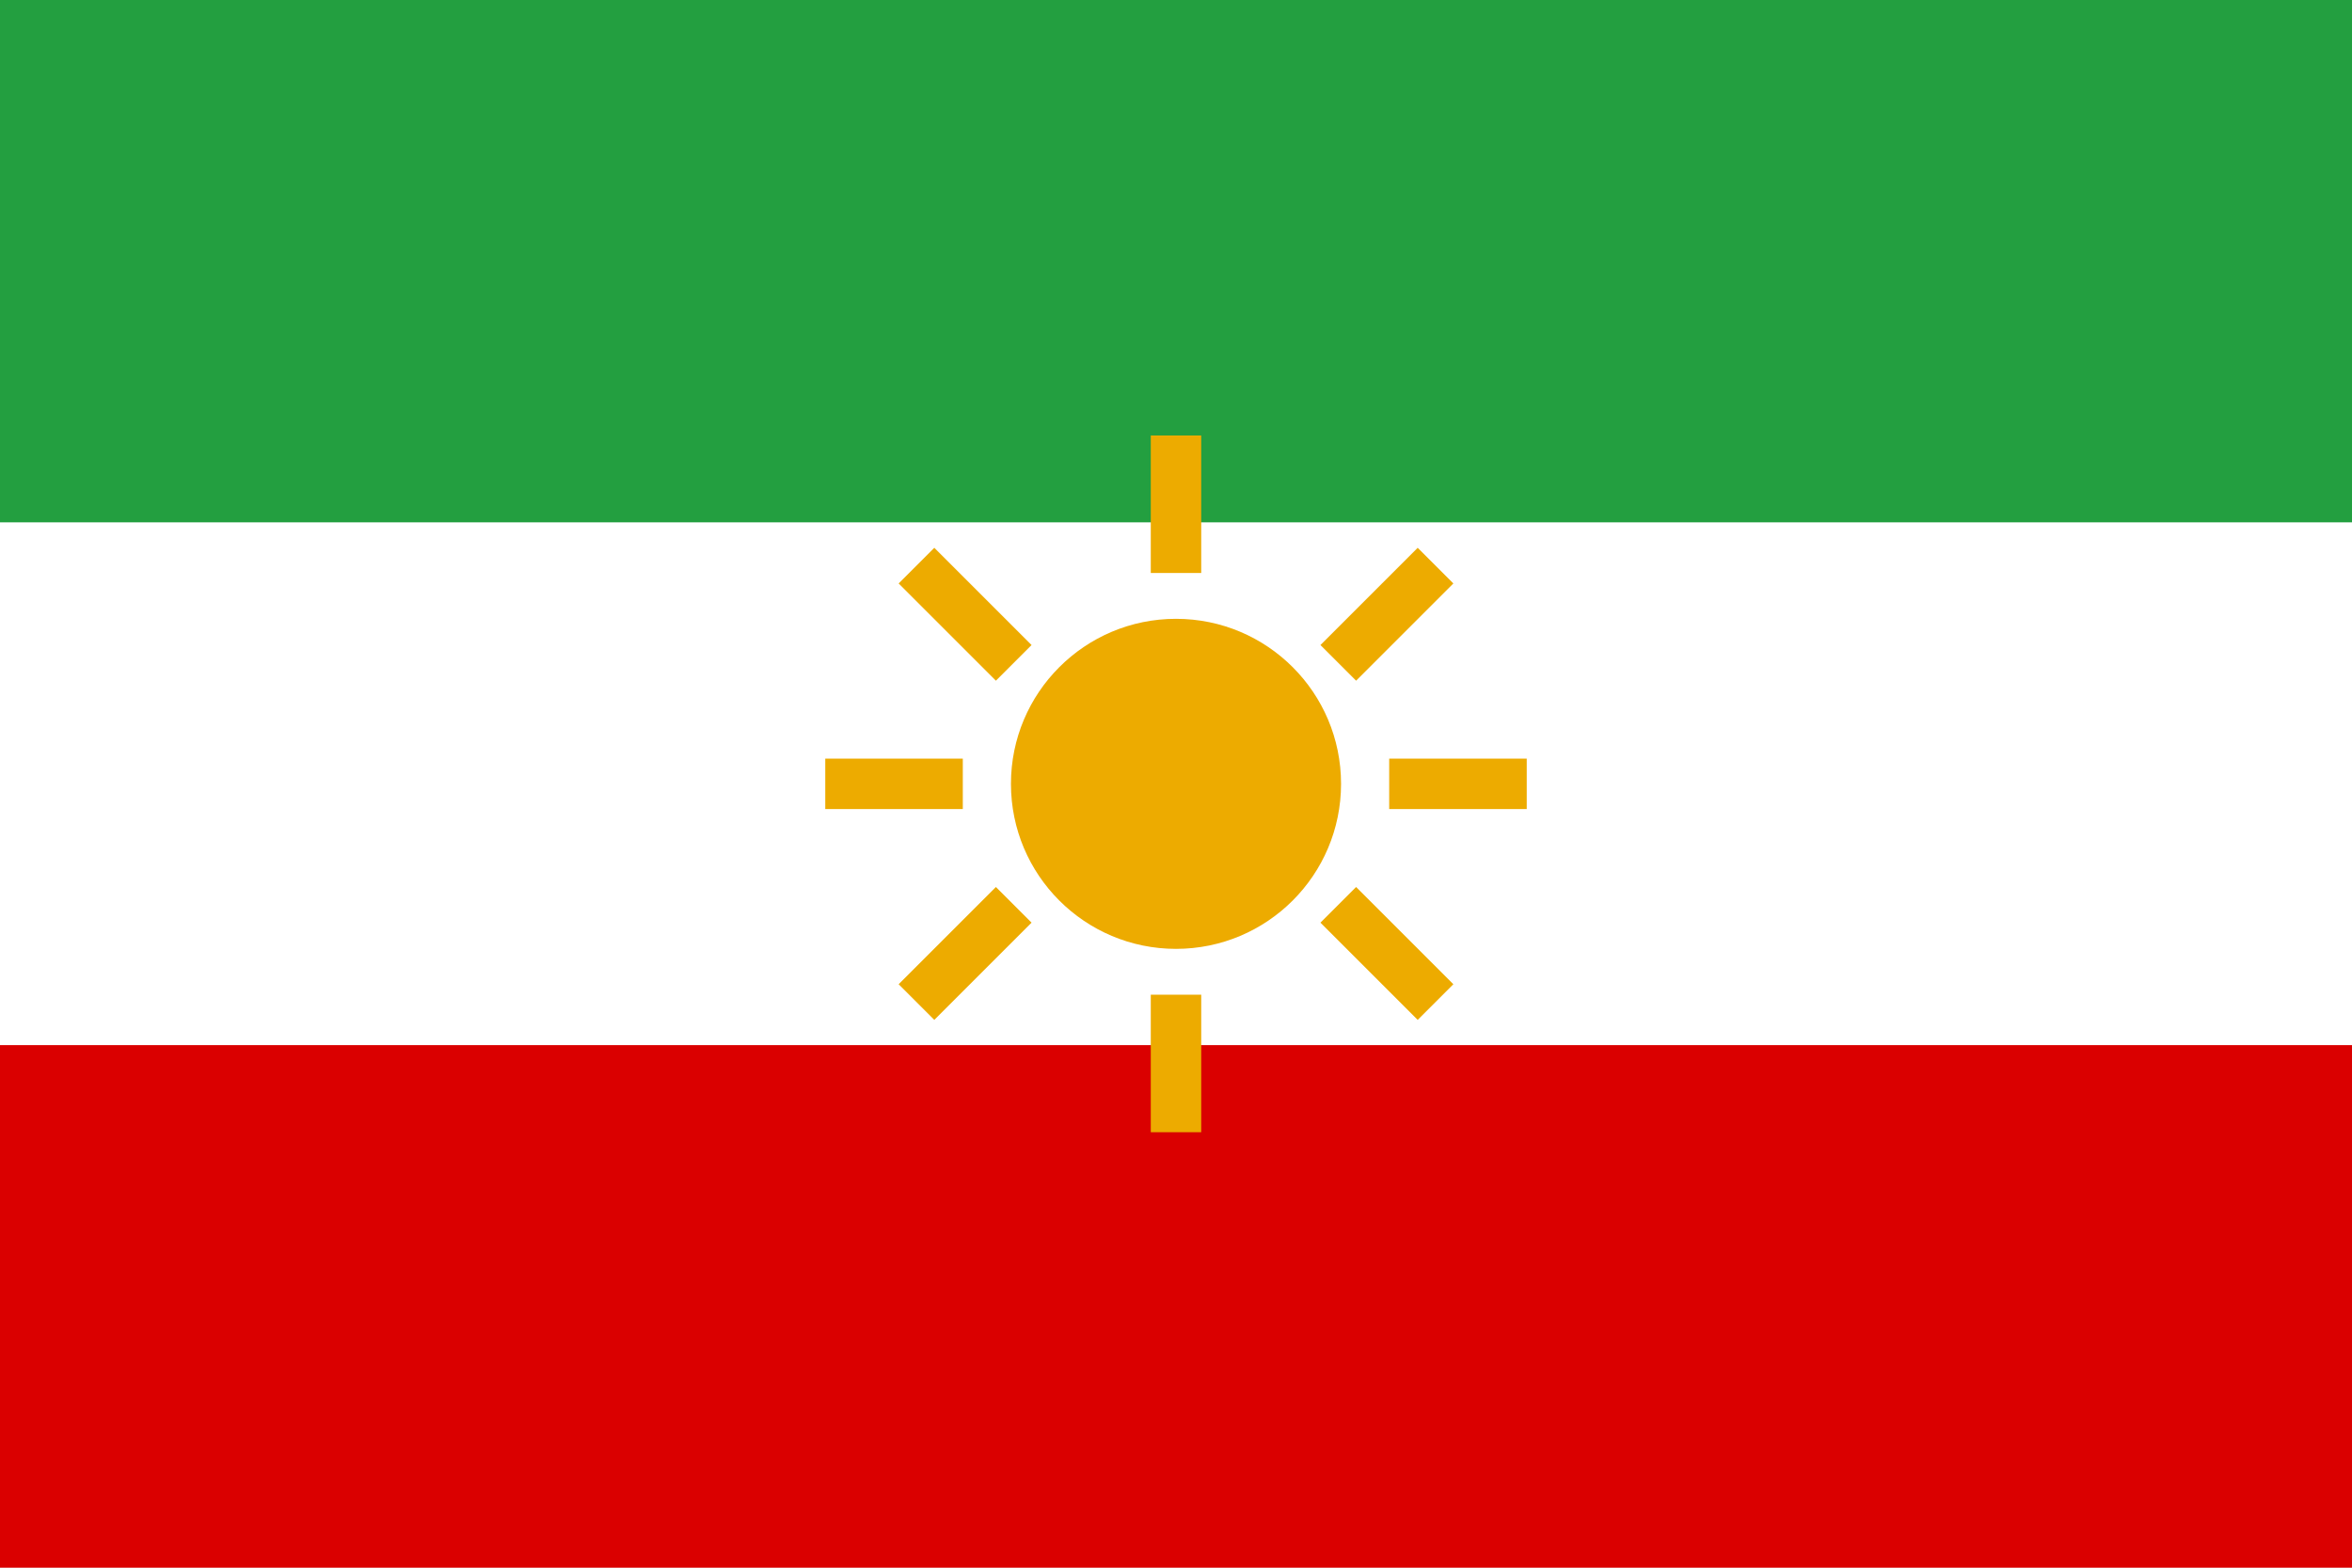
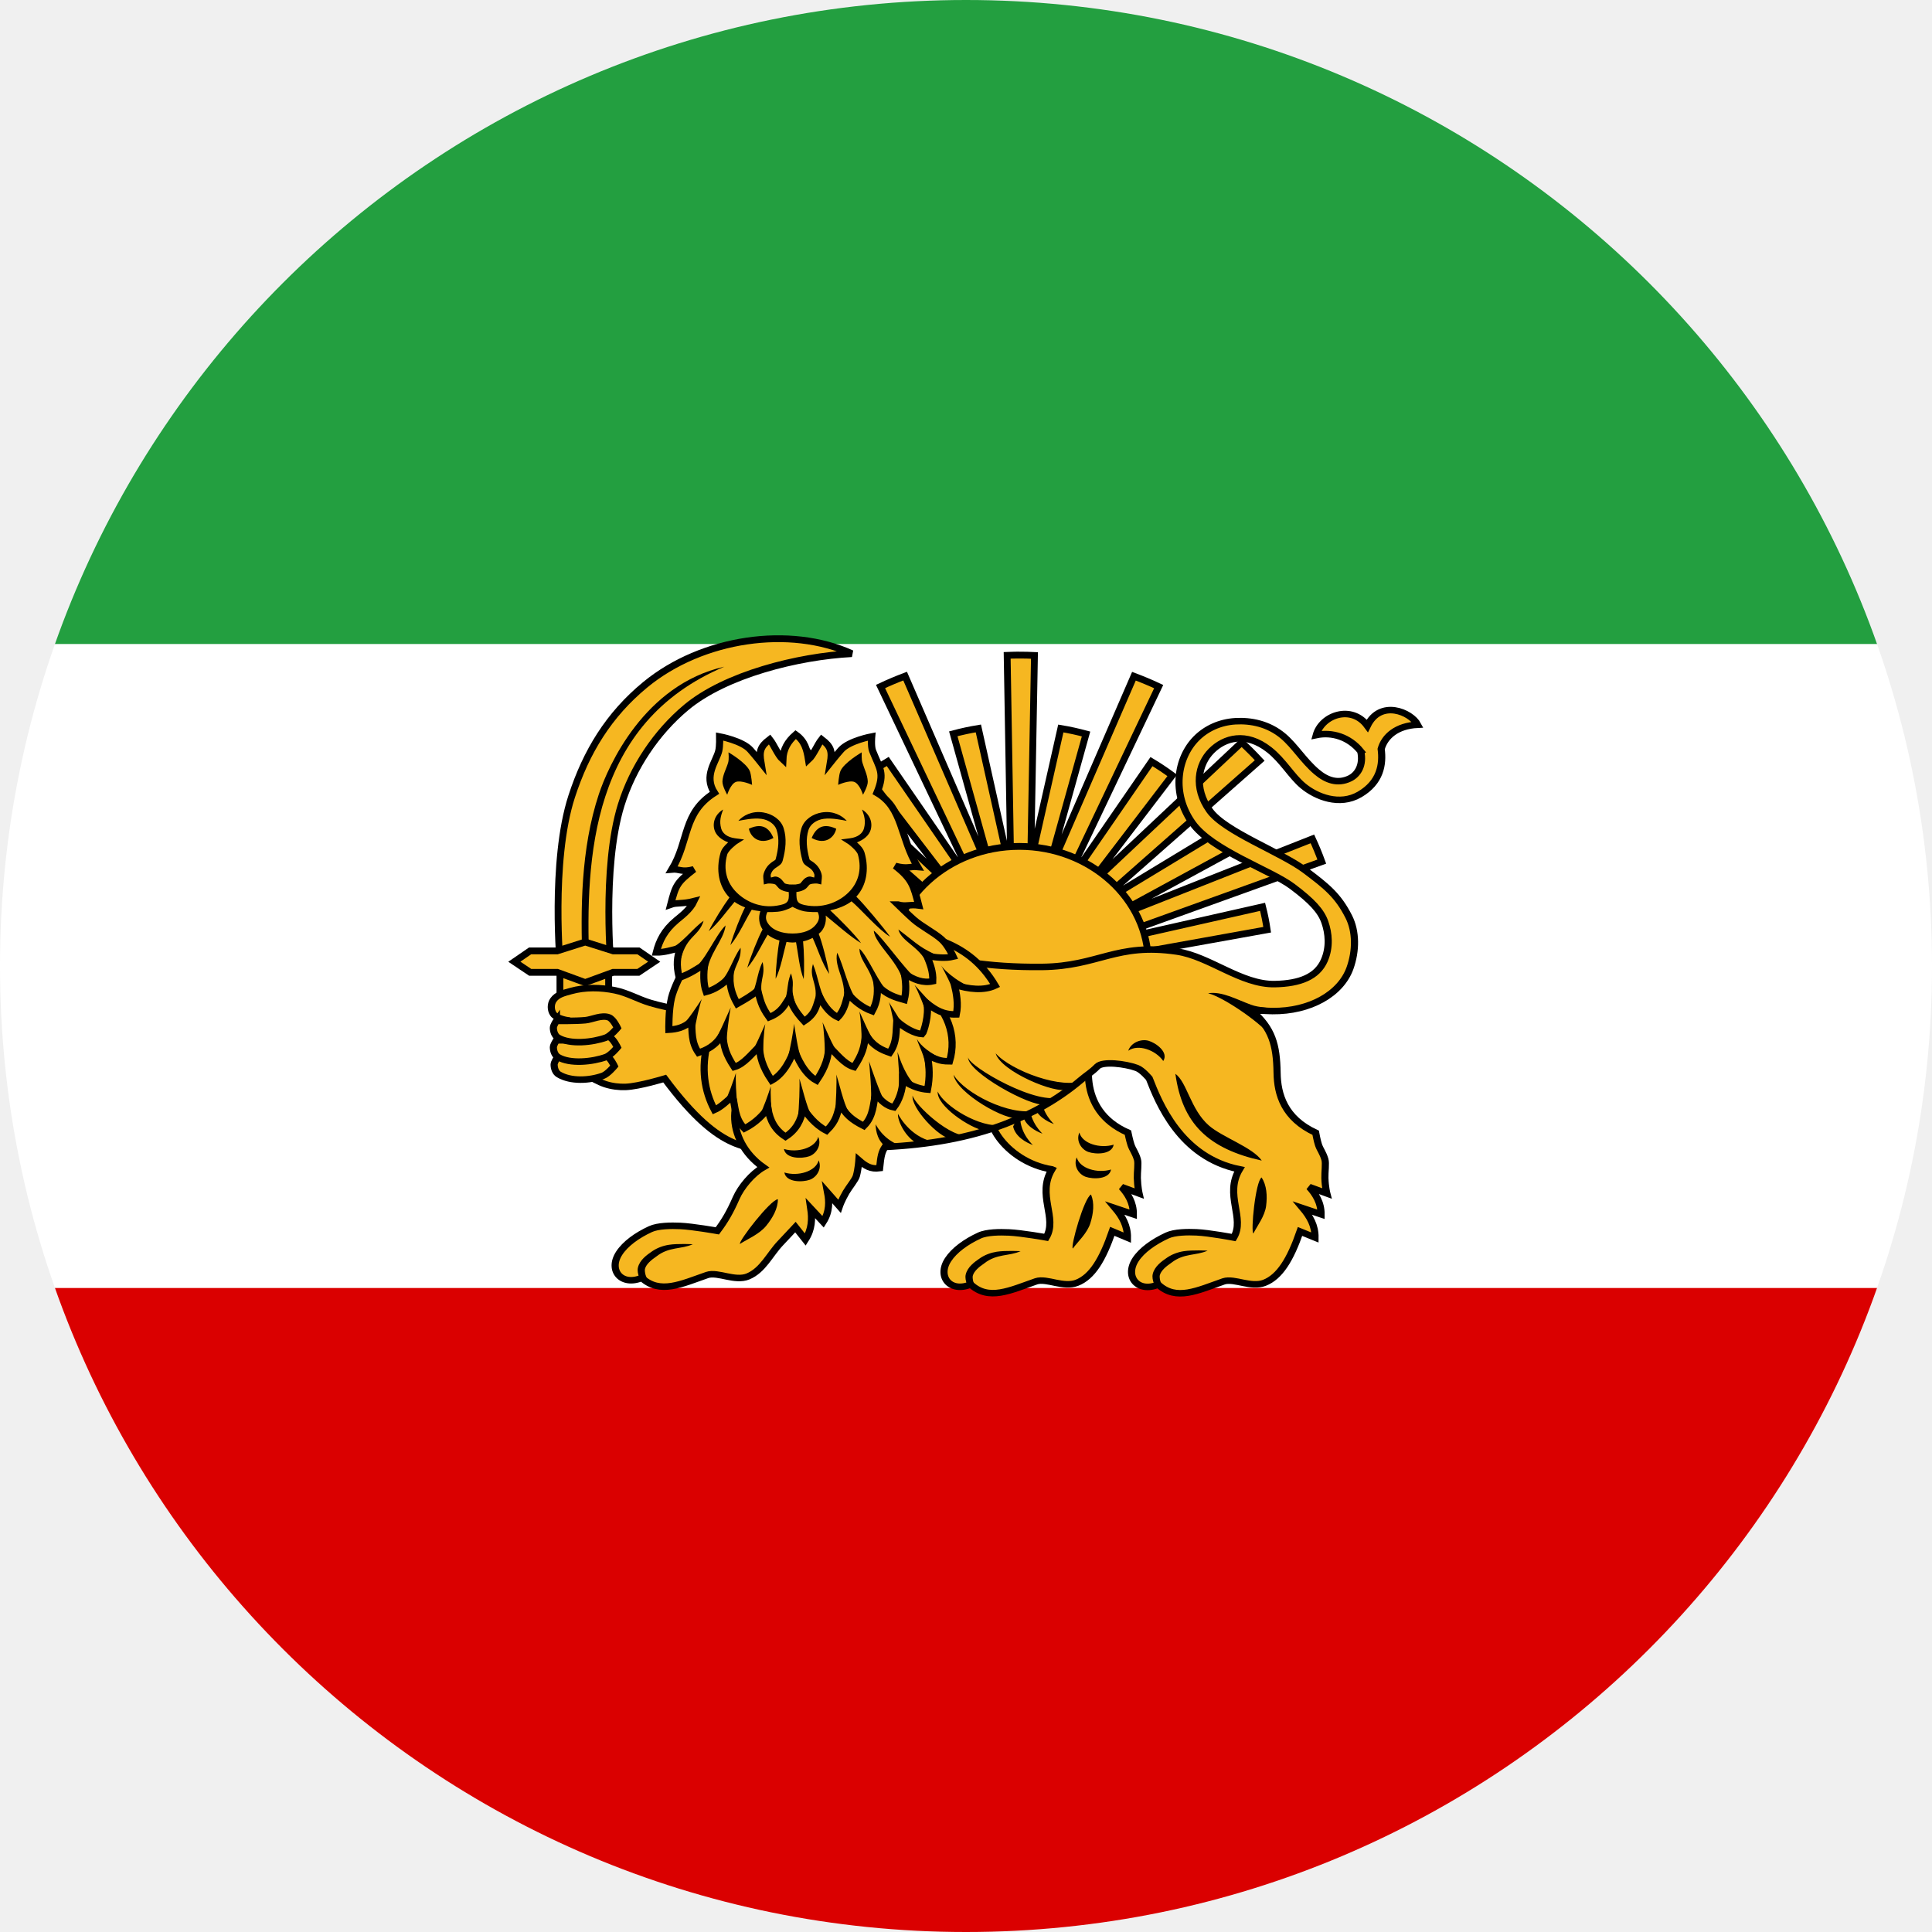
- <svg xmlns="http://www.w3.org/2000/svg" viewBox="0 0 513 342">
-   <path fill="#239F40" d="M0 0h513v114H0z" />
-   <path fill="#FFF" d="M0 114h513v114H0z" />
-   <path fill="#DA0000" d="M0 228h513v114H0z" />
-   <circle cx="256.5" cy="171" r="36" fill="#EDAB00" />
-   <g fill="#EDAB00">
-     <rect x="251" y="95" width="11" height="30" />
-     <rect x="251" y="217" width="11" height="30" />
-     <rect x="180" y="165.5" width="30" height="11" />
-     <rect x="303" y="165.5" width="30" height="11" />
-     <rect x="205" y="119" width="11" height="30" transform="rotate(-45 210.5 134)" />
-     <rect x="297" y="119" width="11" height="30" transform="rotate(45 302.5 134)" />
-     <rect x="205" y="193" width="11" height="30" transform="rotate(45 210.5 208)" />
-     <rect x="297" y="193" width="11" height="30" transform="rotate(-45 302.5 208)" />
+ <svg xmlns="http://www.w3.org/2000/svg" width="512" height="512" viewBox="600 0 600 600">
+   <mask id="circle" maskUnits="userSpaceOnUse" x="600" y="0" width="600" height="600">
+     <circle cx="900" cy="300" r="300" fill="#fff" />
+   </mask>
+   <g mask="url(#circle)">
+     <path d="m0 0h1800v600h-1800z" fill="#fff" />
+     <path d="m0 0h1800v200h-1800z" fill="#239f40" />
+     <path d="m0 400h1800v200h-1800z" fill="#da0000" />
+     <g transform="matrix(.5983379 0 0 .5983379 702.504 176.7555)">
+       <g transform="matrix(.8858982 0 0 .8858982 59.30473 -35.61207)">
+         <path d="m67.97 273.711s-5.751-62.169 6.631-100.297c8.545-26.312 21.749-47.895 43.103-65.483 33.351-27.47 84.871-34.726 121.019-18.236-31.66 1.658-74.026 12.343-96.981 31.498-17.592 14.68-31.334 35.312-38.129 57.194-11.555 37.209-5.802 96.981-5.802 96.981z" fill="#f6b721" stroke="#000" stroke-width="3.99" />
+         <path d="m90.531 172.062c-10.688 32.254-10.693 67.843-9.625 98.406l3.969-.156c-1.063-30.439-.813-65.513 9.469-97 10.282-31.487 30.426-59.365 69.719-75.969-46.9 10.55-68.021 58.089-73.531 74.719z" />
+       </g>
+       <g fill="#f6b721" stroke="#000">
+         <path d="m119.313 201.854h25.266v56.658h-25.266z" stroke-width="3.537" />
+         <g stroke-width=".7" transform="matrix(5.2942 0 0 4.822969 -1068.484 -764.2878)">
+           <path d="m284.089 342.618c-2.867-.879-5.477.458-11.216-8.028 0 0-2.508.842-3.813.897-.68.029-1.379-.069-2.019-.299-1.178-.424-3.215-1.944-3.215-1.944l-.523-4.934s-1.036-.183-1.346-.673c-.266-.421-.269-1.075 0-1.495.385-.601.98-.744 1.719-.972 1.382-.425 2.926-.395 4.336-.075 1.25.284 2.221.946 3.439 1.346 3.748 1.232 11.663 2.019 11.663 2.019z" transform="translate(-38.24543 -121.2988)" />
+           <path d="m224.087 211.049s1.923.022 2.841-.075c.667-.07 1.228-.456 1.944-.15.426.183.822 1.121.822 1.121s-.646.859-1.121 1.047c-1.321.521-3.15.632-4.336-.15-.317-.209-.444-.667-.449-1.047-.003-.268.299-.748.299-.748z" />
+           <path d="m224.013 209.18s1.923.022 2.841-.075c.667-.07 1.602-.606 2.318-.299.426.183.822 1.121.822 1.121s-.646.859-1.121 1.047c-1.321.521-3.524.782-4.71 0-.317-.209-.444-.667-.449-1.047-.003-.268.299-.748.299-.748z" />
+           <path d="m262.258 328.385s1.923.022 2.841-.075c.667-.07 1.602-.606 2.318-.299.426.183.822 1.121.822 1.121s-.646.859-1.121 1.047c-1.321.521-3.524.782-4.71 0-.317-.209-.444-.667-.449-1.047-.003-.268.299-.748.299-.748z" transform="translate(-38.24543 -121.2988)" />
+         </g>
+         <g stroke-width="3.537">
+           <path d="m146.934 209.259h13.1l8.208-5.506-8.171-5.617h-13.1l-14.54-4.602-14.54 4.602h-14.071l-8.171 5.617 8.208 5.506h14.072l14.502 5.306z" />
+           <path d="m357.748 44.604c-2.108 0-4.212.057-6.312.138l1.938 113.644-16.887-75.717c-4.394.719-8.737 1.651-13.012 2.796l21.621 77.571-46.62-107.526c-4.329 1.629-8.585 3.431-12.762 5.398l51.437 108.163-47.7-69.266c-3.731 2.217-7.338 4.609-10.825 7.17l45.624 59.549-81.586-76.741c-3.266 3.008-6.398 6.178-9.413 9.44l87.04 76.796-69.045-41.831c-2.449 3.321-4.731 6.762-6.838 10.326l82.001 44.599 3.156-4.955 1.467 1.357 6.783-6.201 3.322-2.104v.166l7.281-2.713v.138l6.284-1.495h6.284l6.45 1.495v-.138l7.281 2.713v-.166l3.322 2.104 6.783 6.201 1.467-1.357 2.325 3.765-1.661.609 3.488 7.835 1.993 7.669 93.961-16.887c-.598-4.036-1.389-8.001-2.381-11.877l-92.078 20.791 122.808-44.267c-1.468-4.021-3.091-7.948-4.872-11.794l-109.851 43.381 71.287-38.758c-2.103-3.564-4.365-7.033-6.81-10.354l-68.934 41.748 86.956-76.713c-2.999-3.248-6.137-6.389-9.385-9.385l-81.53 76.741 45.513-59.604c-3.47-2.549-7.058-4.961-10.769-7.17l-43.021 62.456-1.163-.609 47.922-100.771c-4.2-1.98-8.493-3.76-12.846-5.398l-44.018 101.491-.664-.36 19.822-71.149c-4.303-1.161-8.671-2.121-13.095-2.851l-15.642 69.349 1.966-107.249c-2.615-.125-5.236-.194-7.862-.194z" />
+           <path d="m357.744 143.899c-36.652 0-66.811 27.086-66.811 60.861 0 33.775 30.131 61.021 66.811 61.021 36.68 0 66.98-27.218 66.98-61.021s-30.327-60.861-66.98-60.861z" />
+         </g>
+       </g>
+       <g stroke-width=".7" transform="matrix(5.2942 0 0 4.822969 -1066.484 -776.2878)">
+         <path d="m272.208 225.551c-1.505 2.754.583 5.216-.552 7.322 0 0-2.412-.474-3.664-.535-.869-.042-2.149-.042-2.893.335-1.324.671-2.469 1.584-3.071 2.602-1.096 1.856.243 3.571 2.222 2.66 1.77 1.787 3.856.643 6.41-.335.523-.2 1.292.016 1.933.16.671.151 1.429.268 2.062 0 1.506-.639 2.526-2.521 3.48-5.54l1.484.683c.016-1.291-.507-2.275-1.191-3.169l1.77.654c.011-1.284-.561-2.226-1.144-2.933l1.704.691s-.142-.669-.17-1.658c-.018-.641.121-1.582.007-2.008-.197-.735-.46-1.029-.628-1.565-.135-.43-.302-1.318-.302-1.318-5.13-2.467-4.024-8.281-3.082-10.742l-9.768 7.394c-1.974 1.411.737 6.483 5.391 7.301z" fill="#f6b721" stroke="#000" stroke-width=".7" />
+         <path d="m272.407 220.673c-.686-.278-1.708-.893-1.933-1.985l.743-1.703c-.324 1.921.85 3.326 1.191 3.688zm-1.121 1.035c-.686-.278-1.708-.893-1.933-1.985l.743-1.703c-.324 1.921.85 3.326 1.191 3.688zm-.942 1.221c-.686-.278-1.708-.893-1.933-1.985l.743-1.703c-.324 1.921.85 3.326 1.191 3.688zm-1.203 11.424s-1.476-.087-2.344.062c-.574.099-1.14.326-1.625.688-.555.414-1.224.944-1.406 1.75-.081.357.016.721.094 1 .078.279.156.5.156.5l.656-.281s-.092-.177-.156-.406c-.064-.229-.091-.529-.062-.656.113-.501.607-.957 1.125-1.344 1.235-1.067 2.43-.748 3.562-1.312zm5.119-.283c.52-.769 1.408-1.647 1.718-2.715.31-1.068.419-2.191.07-3.098-.668.317-2.033 5.602-1.787 5.813zm3.75-8.504c-.174 1.088-1.79 1.057-2.491.782-.701-.275-1.224-1.211-.872-2.089.278 1.198 2.031 1.752 3.363 1.307zm.259-2.674c-.174 1.088-1.79 1.057-2.491.782-.701-.275-1.224-1.211-.872-2.089.278 1.198 2.031 1.752 3.363 1.307z" />
+         <path d="m340.736 301.859c.298 1.49-.299 2.513-1.08 2.922-1.175.616-2.267.202-3.25-.719-1.277-1.196-2.142-2.791-3.281-3.844-1.445-1.336-3.187-1.693-4.688-1.594-1.501.099-2.846.777-3.812 1.844-1.933 2.133-2.431 5.951-.406 9.091 1.906 2.957 7.638 5.058 9.812 6.844 1.952 1.605 2.814 2.664 3.188 3.846s.519 2.68-.062 4.125c-.699 1.737-2.363 2.484-4.846 2.537-3.3.07-6.412-2.991-9.598-3.504-5.964-.961-7.658 1.584-13.2 1.656-10.976.142-15.456-3.5-15.456-3.5l-11.9 15.123c-3.635 1.49-3.826 6.979 0 9.938-1.094.688-2.177 2.116-2.656 3.312-.603 1.505-1.098 2.44-1.844 3.531 0 0-2.405-.471-3.656-.531-.869-.042-2.162-.033-2.906.344-1.324.671-2.461 1.576-3.062 2.594-1.096 1.856.239 3.567 2.219 2.656 1.77 1.787 3.852.665 6.406-.312.523-.2 1.297.012 1.938.156.671.151 1.437.285 2.062 0 1.472-.669 2.137-2.39 3.188-3.594.495-.568 1.469-1.719 1.469-1.719l.969 1.344c.652-1.114.684-2.229.531-3.344l1.219 1.438c.645-1.111.595-2.222.438-3.125l1.156 1.438s.191-.626.656-1.5c.302-.567.889-1.323 1-1.75.192-.737.25-1.688.25-1.688.667.638 1.174.97 2.031.844.122-1.335.211-1.739.531-2.281 4.248-.225 8.203-.97 11.781-2.469 2.703-1.132 5.21-2.681 7.438-4.75.581-.54 1.048-.826 1.594-1.438.536-.601 2.756-.296 3.875.156.54.219 1.219 1.125 1.219 1.125.897 2.509 3.014 8.497 8.844 9.781-1.505 2.754.572 5.237-.562 7.344 0 0-2.405-.502-3.656-.562-.869-.042-2.131-.033-2.875.344-1.324.671-2.492 1.576-3.094 2.594-1.096 1.856.239 3.599 2.219 2.688 1.77 1.787 3.852.634 6.406-.344.523-.2 1.297.012 1.938.156.671.151 1.43.268 2.062 0 1.506-.639 2.545-2.512 3.5-5.531l1.469.656c.016-1.291-.504-2.263-1.188-3.156l1.781.656c.011-1.284-.573-2.23-1.156-2.938l1.719.688s-.16-.666-.188-1.656c-.018-.641.114-1.574 0-2-.197-.735-.457-1.026-.625-1.562-.135-.43-.281-1.312-.281-1.312-3.071-1.556-3.749-4.12-3.781-6.438-.042-3.056-.504-4.79-2.438-6.641.676-.121 1.376-.023 1.969-.016 3.693.045 6.717-1.848 7.619-4.63.601-1.856.609-3.938-.124-5.527-1.05-2.277-2.159-3.259-4.277-5-2.388-1.962-7.9-4.149-9.375-6.438-1.579-2.45-1.121-4.963.188-6.406 1.283-1.416 3.386-2.082 5.656-.125 1.362 1.175 2.189 2.842 3.312 3.875 1.311 1.205 3.597 2.199 5.562.938 2.039-1.309 2.31-3.244 2.111-4.891.342-1.351 1.52-2.503 3.579-2.611-.654-1.375-3.658-2.764-4.935.111-1.532-2.287-4.461-1.176-5.009 1.002 1.531-.353 3.211.182 4.365 1.748z" fill="#f6b721" stroke="#000" stroke-width=".7" transform="translate(-38.24543 -121.2988)" />
+         <path d="m287.521 206.603c1.321-.255 2.781.656 4.205 1.229.849.341 1.613.229 1.896.441l-1.285.255 1.604 3.098c-.762-1.544-4.986-4.685-6.42-5.023zm-3.204 8.66c.334 2.652 1.126 4.696 2.531 6.219s3.37 2.503 5.938 3.125c-.889-1.431-3.854-2.502-5.188-3.781-1.798-1.725-2.138-4.658-3.281-5.562zm7.649 17.184c.387-.844 1.117-1.856 1.247-2.961s.053-2.23-.441-3.067c-.607.423-1.083 5.861-.806 6.028zm-8.836-18.558c.551-.954-.723-1.949-1.44-2.178-.717-.228-1.714.169-1.994 1.072.971-.754 2.681-.08 3.435 1.106zm-16.431-.825c.494 1.936 5.941 4.451 7.045 3.863l1.573-.988c-1.964 1.09-7.11-.99-8.618-2.875zm-2.701.428c-.083 1.574 6.099 5.352 7.542 5.087l1.622-.906c-2.134 1.226-9.108-3.189-9.163-4.181zm-1.428 1.87c.271 1.979 5.269 5.097 6.433 4.637l1.675-.803c-2.608.671-7.09-1.895-8.108-3.834zm-1.554 1.811c-.127 1.513 3.1 3.929 4.617 4.227l1.749-.627c-2.202.379-5.738-2.036-6.366-3.6zm-2.461.433c-.178 1.289 2.551 4.543 3.769 4.658l1.816-.392c-1.757.49-5.406-3.319-5.585-4.267zm-1.433 1.972c-.071.707.745 2.609 1.972 3.226l1.849-.18c-2.356-.275-3.603-2.575-3.821-3.046zm-2.192 1.115c.009.74.209 1.916 1.143 2.524l1.856-.071c-1.907-.398-2.787-2.004-3-2.453zm-8.989 2.663c.174 1.088 1.79 1.057 2.491.782.701-.275 1.224-1.211.872-2.089-.278 1.198-2.031 1.752-3.363 1.307zm.041 2.531c.174 1.088 1.79 1.057 2.491.782.701-.275 1.224-1.211.872-2.089-.278 1.198-2.031 1.752-3.363 1.307zm-4.354 7.687c.758-.536 1.898-1.046 2.564-1.936s1.164-1.903 1.156-2.875c-.737.061-3.876 4.527-3.72 4.811zm45.849.722s-1.476-.087-2.344.062c-.574.099-1.14.326-1.625.688-.555.414-1.224.944-1.406 1.75-.081.357.016.721.094 1 .078.279.156.5.156.5l.656-.281s-.092-.177-.156-.406c-.064-.229-.091-.529-.062-.656.113-.501.607-.957 1.125-1.344 1.235-1.067 2.43-.748 3.562-1.312zm-50.473-.69s-1.476-.087-2.344.062c-.574.099-1.14.326-1.625.688-.555.414-1.224.944-1.406 1.75-.081.357.016.721.094 1 .078.279.156.5.156.5l.656-.281s-.092-.177-.156-.406c-.064-.229-.091-.529-.062-.656.113-.501.607-.957 1.125-1.344 1.235-1.067 2.43-.748 3.562-1.312z" />
+         <path d="m257.418 208.83-.908.522c-6.176 2.38-10.933 2.301-17.148 0l-.884 2.492c-.706 2.819-.318 5.302.648 7.307.589-.281 1.179-.888 1.768-1.473.291.974.161 2.358 1.179 3.477 1.154-.648 1.871-1.532 2.298-2.18.197 1.332.704 2.342 1.724 3.064 1.02-.722 1.527-1.733 1.724-3.064.427.648 1.144 1.768 2.298 2.416 1.018-1.119 1.005-1.796 1.326-2.908.515 1.158 1.173 1.747 2.328 2.395 1.018-1.119.888-2.503 1.179-3.477.488.787 1.106 1.337 1.768 1.473.505-.723.873-1.881.869-2.927.949.744 1.832.967 2.432 1.016.239-1.363.188-2.417-.007-3.63.895.308 1.067.588 2.167.59.736-2.702-.139-5.625-2.699-7.697z" fill="#f6b721" stroke="#000" stroke-width=".7" />
+         <path d="m261.786 213.841-1.466-.097-.475.971c-.025-1.318-.733-2.505-.87-3.219.331.752 1.342 1.61 2.811 2.344zm-2.77 2.84-1.231-.485-.594.904c.14-1.311-.069-3.458-.116-4.183.234.788.854 2.84 1.941 3.764zm-3.244 1.467-.727-.485-.594.904c.14-1.311-.115-3.917-.162-4.642.234.788 1.038 3.344 1.482 4.222zm-3.53 1.146-.727-.485-.594.904c.14-1.311.206-3.642.159-4.367.234.788.717 3.069 1.161 3.947zm-3.622.436-.727-.485-.594.904c.14-1.311.206-3.642.159-4.367.234.788.717 3.069 1.161 3.947zm-5.126.138.727-.485.594.904c-.14-1.311-.206-2.954-.159-3.679-.234.788-.717 2.382-1.161 3.26zm-3.422-1.438.727-.485.594.904c-.14-1.311-.206-2.954-.159-3.679-.234.788-.717 2.382-1.161 3.26z" />
+         <path d="m237.648 201.036s-2.279 4.002-2.734 6.067c-.295 1.336-.256 3.418-.256 3.418.741-.046 1.481-.21 2.222-.94.077 1.139-.037 2.279.684 3.418.741-.286 1.652-.662 2.393-2.051.057 1.417.32 2.253 1.111 3.589.97-.31 1.732-1.464 2.478-2.222.016 1.033.274 2.188 1.196 3.674 1.211-.726 1.916-2.406 2.197-3.359.307.901.985 2.633 2.197 3.359.923-1.487 1.18-2.641 1.196-3.674.746.757 1.508 1.912 2.478 2.222.791-1.336 1.054-2.172 1.111-3.589.741 1.389 1.652 1.765 2.393 2.051.72-1.139.607-2.279.684-3.418.741.73 1.755 1.363 2.495 1.409.147-.147.726-2.144.447-3.34.871.756 1.615 1.259 2.901 1.223.21-1.104.03-2.208-.185-3.208 1.397.527 2.911.671 3.992.103-2.521-4.683-6.507-5.448-10.884-6.256-4.96 4.51-10.908 5.349-18.112 1.524z" fill="#f6b721" stroke="#000" stroke-width=".7" />
+         <path d="m263.857 206.098-.869-.095-.11 1.076c-.48-1.228-1.218-2.959-1.594-3.58.366.728 2.251 2.381 3.584 2.599zm-2.687 2.344-1.159-.727.127 1.652c-.41-1.253-1.049-3.022-1.39-3.664.537.622 1.655 2.122 2.422 2.739zm-3.02 2.234-1.017-.915-.158 1.649c-.189-1.305-.514-3.158-.739-3.849.422.705 1.266 2.375 1.915 3.115zm-3.293 1.211-.783-.388-.473.972c-.028-1.318-.124-3.197-.263-3.91.332.752.966 2.512 1.519 3.326zm-7.231 1.681-.67-.56-.688.834c.282-1.288.628-3.233.66-3.959.147.808.351 2.764.698 3.685zm3.618-.525-.783-.388-.473.972c-.028-1.318-.124-3.197-.263-3.91.332.752.966 2.512 1.519 3.326zm-8.649.193.783-.388.473.972c.028-1.318.124-3.197.263-3.91-.332.752-.966 2.512-1.519 3.326zm-3.584-1.298.783-.388.473.972c.028-1.318.317-3.679.456-4.392-.332.752-1.159 2.993-1.712 3.807zm-3.048-1.834.823-.292.355 1.022c.184-1.306.521-2.915.743-3.607-.419.707-1.276 2.135-1.922 2.878z" />
+         <path d="m257.115 197.057c.795.239 1.121-.043 2.039.092-.491-2.096-.635-2.839-2.296-4.253 1.226.355 1.413.026 2.191.107-1.729-3.151-1.413-6.343-3.995-7.973.808-2.143.279-2.578-.422-4.521-.175-.486-.086-1.546-.086-1.546s-2.211.453-3.007 1.437c-.459.568-1.039 1.366-1.039 1.366.182-1.193.062-1.717-.859-2.491-.387.529-.827 1.715-1.289 2.177-.157-1.079-.37-2.004-1.26-2.696-.777.748-1.222 1.585-1.26 2.696-.462-.462-.902-1.648-1.289-2.177-.921.774-1.041 1.298-.859 2.491 0 0-.58-.798-1.039-1.366-.796-.984-3.007-1.437-3.007-1.437s.025 1.042-.086 1.546c-.256 1.168-1.512 2.679-.422 4.521-3.129 2.178-2.449 5.096-4.177 8.247.778-.081.927.341 2.153-.013-1.661 1.414-1.777 1.7-2.269 3.796.603-.24 1.115-.048 2.289-.376-.399.935-1.258 1.618-1.737 2.061-1.183 1.095-1.669 2.193-1.962 3.458.775.01 1.551-.263 2.326-.481-.266 1.01-.397 1.752-.08 3.208 1.163-.468 1.74-.961 2.487-1.444-.096.936-.147 2.032.16 2.968.775-.227 1.551-.736 2.326-1.604-.018 1.221.317 2.09.722 2.888.712-.446 1.43-.888 2.005-1.444.232.867.287 1.617 1.123 2.888 1.277-.57 1.538-1.394 2.005-2.166.177.713.494 1.495 1.428 2.587 1.222-.883 1.16-1.767 1.504-2.65.278.634.869 1.754 1.79 2.22.696-.788.804-1.862 1.003-2.507.627.781 1.356 1.461 2.363 1.862.524-1.05.541-1.931.501-2.793.883 1.018 1.767 1.305 2.65 1.576.22-.955.16-1.91 0-2.865.931.732 1.862 1.082 2.793.859.047-1.053-.261-1.842-.573-2.721.937.179 1.831.272 2.578.072 0 0-.51-1.253-1.146-1.862-.819-.784-1.927-1.358-2.744-2.145-.473-.455-1.536-1.592-1.536-1.592z" fill="#f6b721" stroke="#000" stroke-width=".7" />
+         <path d="m278.75 301.969s.067.727-.031 1.094c-.189.707-.526 1.3-.562 2.031-.025.499.469 1.438.469 1.438s.321-1.151.844-1.375c.521-.223 1.594.312 1.594.312s-.069-1.062-.219-1.469c-.335-.912-2.094-2.031-2.094-2.031zm13.062 0s-1.759 1.119-2.094 2.031c-.149.407-.219 1.469-.219 1.469s1.073-.536 1.594-.312c.523.224.844 1.375.844 1.375s.494-.939.469-1.438c-.036-.731-.342-1.324-.531-2.031-.098-.367-.062-1.094-.062-1.094zm-13.594 6.156c-.78.523-1.054 1.408-.844 2.188.161.598.671 1.064 1.344 1.344-.034.032-.027.027-.062.062-.266.265-.573.619-.688 1.062-.476 1.846-.165 3.646.875 4.812-.55.808-1.58 2.608-2.031 3.625.907-.81 1.839-2.272 2.531-3.156.307.243.656.431 1.031.594-.386.802-1.155 2.923-1.438 4.062.82-1.042 1.545-2.873 2.094-3.812.27.078.557.114.844.156-.214.673-.136 1.381.219 1.969-.388.761-1.199 2.969-1.5 4.125.775-.96 1.457-2.583 2-3.562.313.275.694.485 1.156.625-.174.979-.373 3.027-.375 4.125.51-1.124.781-2.884 1.062-3.969.193.024.383.062.594.062.122 0 .228-.023.344-.031.196 1.107.33 2.835.75 3.969.074-1.071.037-3.049-.062-4.062.352-.081.66-.218.938-.375.442 1.02.94 2.808 1.625 3.875-.176-1.197-.731-3.543-1.031-4.312.085-.084.179-.157.25-.25.374-.491.504-1.11.438-1.719.93.833 2.453 2.315 3.469 2.969-.603-.931-2.265-2.758-3.031-3.531.788-.184 1.522-.491 2.094-.969.884.806 2.682 3.105 3.781 3.812-.639-.986-2.632-3.601-3.312-4.312.982-1.168 1.277-2.916.812-4.719-.114-.444-.421-.797-.688-1.062-.035-.035-.028-.03-.062-.062.672-.28 1.183-.745 1.344-1.344.21-.779-.064-1.665-.844-2.188.22.687.382 1.234.188 2.031-.124.509-.573.952-1.375 1.062l-.875.125.719.5s.181.15.406.375.479.545.531.75c.428 1.662 0 3.068-.906 4.062-.906.994-2.343 1.684-3.969 1.438-1.126-.171-1.158-.452-1.156-1.469.21-.024.472-.084.719-.219.224-.123.314-.253.406-.375.093-.122.168-.21.188-.219.293-.139.75-.094.75-.094l.375.094.031-.406c.025-.352.102-.578-.156-1.154-.21-.467-.529-.749-.75-.906-.11-.079-.174-.115-.219-.156s-.054-.059-.062-.094c-.288-1.169-.377-2.182-.094-3.159.169-.584.749-1.078 1.5-1.188.809-.118 1.795.131 2.25.219-.449-.561-1.324-1.103-2.438-.906-.912.161-1.737.782-2 1.688-.324 1.117-.203 2.297.094 3.502.045.182.142.337.25.438s.216.181.312.25c.192.137.381.26.531.594.129.286.078.277.062.529-.225-.018-.363-.2-.719-.031-.236.112-.367.303-.469.438-.102.135-.193.239-.156.219-.097.053-.304.106-.469.125s-.312 0-.312 0-.148.019-.312 0-.371-.072-.469-.125c.037.02-.054-.084-.156-.219-.102-.135-.232-.326-.469-.438-.356-.168-.494.013-.719.031-.016-.252-.066-.243.062-.529.15-.333.339-.456.531-.594.096-.069.205-.15.312-.25s.205-.255.25-.438c.297-1.205.418-2.386.094-3.502-.263-.905-1.088-1.526-2-1.688-1.113-.197-1.989.345-2.438.906.455-.088 1.441-.336 2.25-.219.751.109 1.331.603 1.5 1.188.283.976.194 1.989-.094 3.159-.008.034-.018.052-.062.094-.044.041-.108.077-.219.156-.221.158-.54.439-.75.906-.259.576-.181.801-.156 1.154l.031.406.375-.094s.457-.045.75.094c.019.009.095.097.188.219.093.122.183.252.406.375.246.135.508.195.719.219.068 1.077-.105 1.279-1.156 1.469-1.618.291-3.062-.443-3.969-1.438s-1.334-2.401-.906-4.062c.053-.205.306-.525.531-.75s.406-.375.406-.375l.719-.5-.875-.125c-.802-.111-1.251-.553-1.375-1.062-.195-.797-.032-1.344.188-2.031zm3.5 1.781c-.27.003-.593.097-.969.281.129.797.97 1.853 2.406 1-.229-.612-.628-1.29-1.438-1.281zm6.625 0c-.81-.009-1.208.67-1.438 1.281 1.436.853 2.277-.203 2.406-1-.375-.184-.699-.278-.969-.281zm-3.312 8.688c.09.056.182.111.406.219.313.15.675.279 1.062.312.338.029.669.047 1 .031.225.542.143.931-.219 1.406-.398.522-1.135.906-2.25.906s-1.883-.384-2.281-.906c-.362-.475-.417-.865-.188-1.406.331.015.662-.002 1-.031.388-.034.749-.163 1.062-.312.225-.107.316-.163.406-.219zm-8.719 1.5c-1.175.908-2.225 2.644-3.438 3.062l1.094-.156.125 1.156c.58-2.492 1.751-2.363 2.219-4.062zm2.156.5c-1.03 1.069-2.111 4.128-3.25 4.719l1.062-.344.281 1.125c.211-2.55 1.691-3.75 1.906-5.5zm16.938.438c.317 1.426 2.4 1.927 2.938 4.125l.125-1.125 1.281.062c-2.313-1.125-2.303-1.365-4.344-3.062zm-2.406.125c.05 1.46 2.781 3.616 2.906 5.875l.344-1.062 1 .469c-1.275-1.164-3.298-4.432-4.25-5.281zm-13.062 1.844c-.83 1.231-1.167 3.065-2.188 3.844l.969-.5.5 1.062c-.232-2.548.809-2.646.719-4.406zm11.656.094c-.055 1.46 1.758 2.684 1.406 5.219l.531-1.031.969.562c-.982-.825-2.018-3.834-2.906-4.75zm-2.188.438c-.353 1.727 1.143 3.109.531 5.594l.625-1 .906.656c-.892-.923-1.427-3.908-2.062-5.25zm-7.312 1c-.636 1.342-.546 3.109-1.438 4.031l.906-.656.625.969c-.612-2.485.259-2.617-.094-4.344zm4.938.219c-.483 1.695.799 2.256 0 4.688l.719-.906.812.688c-.819-.988-.999-3.083-1.531-4.469zm-2.156 1c-.532 1.386-.15 2.481-.969 3.469l.844-.719.688.938c-.799-2.431-.079-1.992-.562-3.688z" transform="translate(-38.24543 -121.2988)" />
+       </g>
+     </g>
  </g>
</svg>
